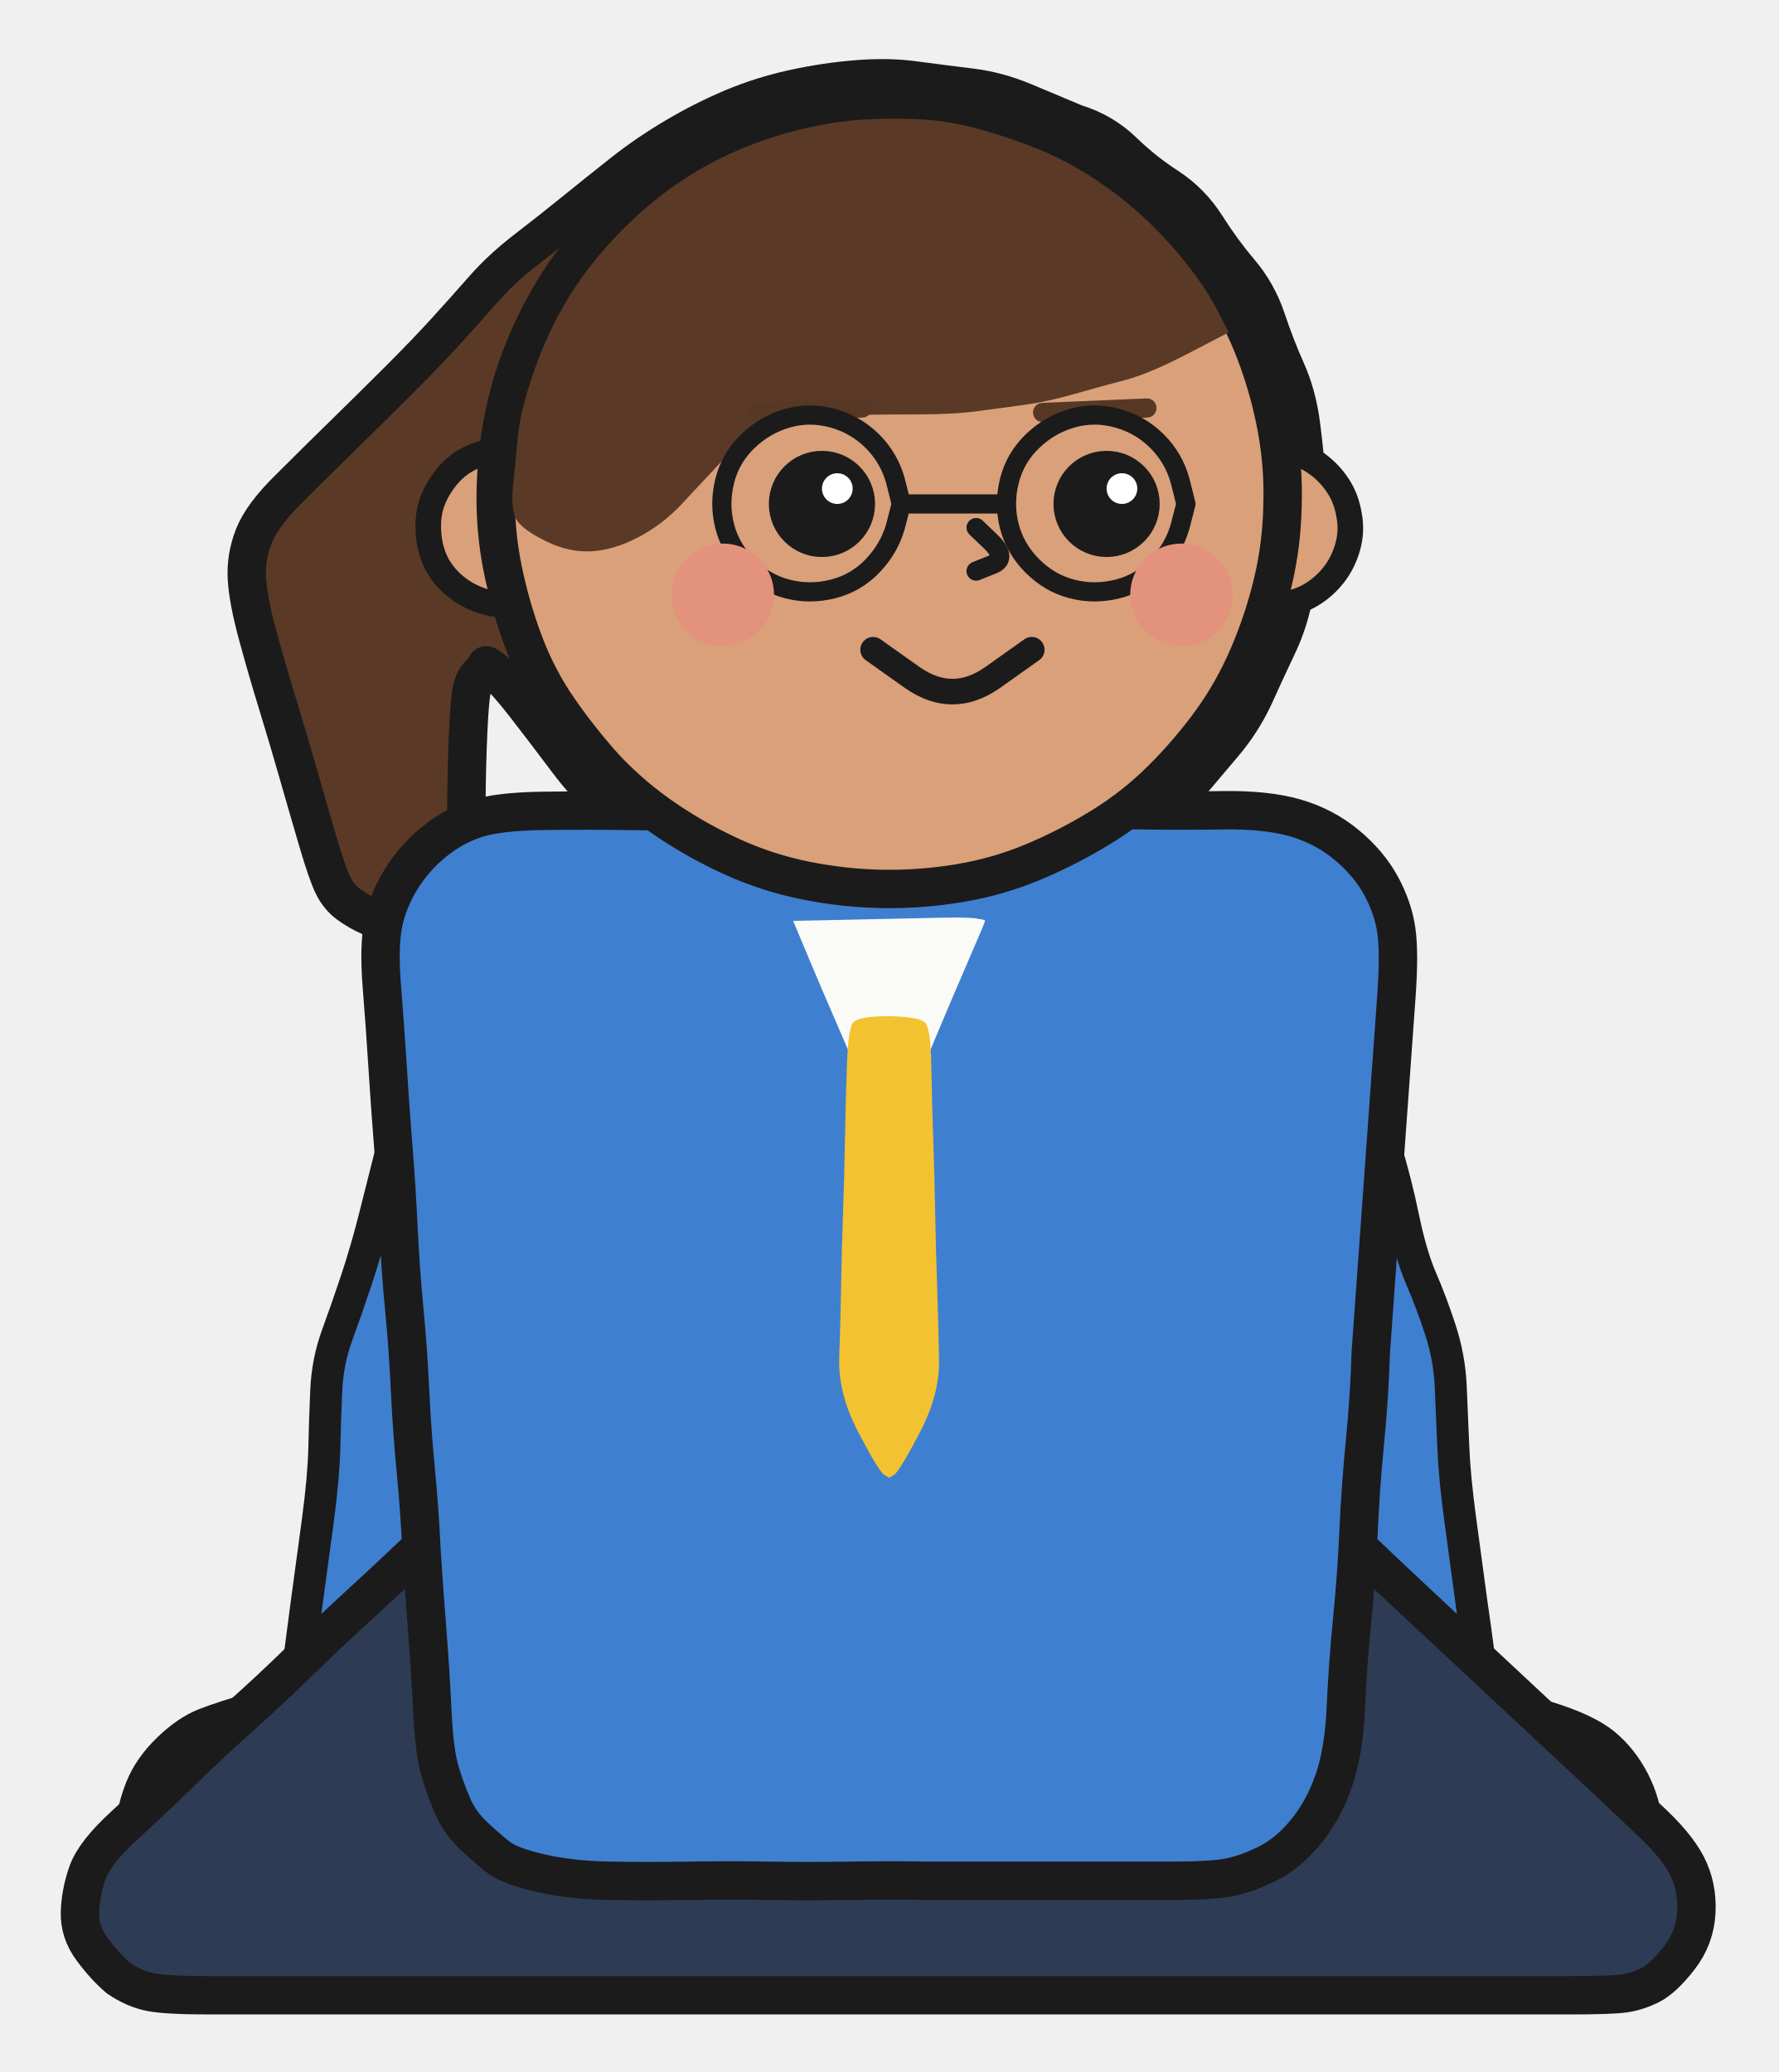
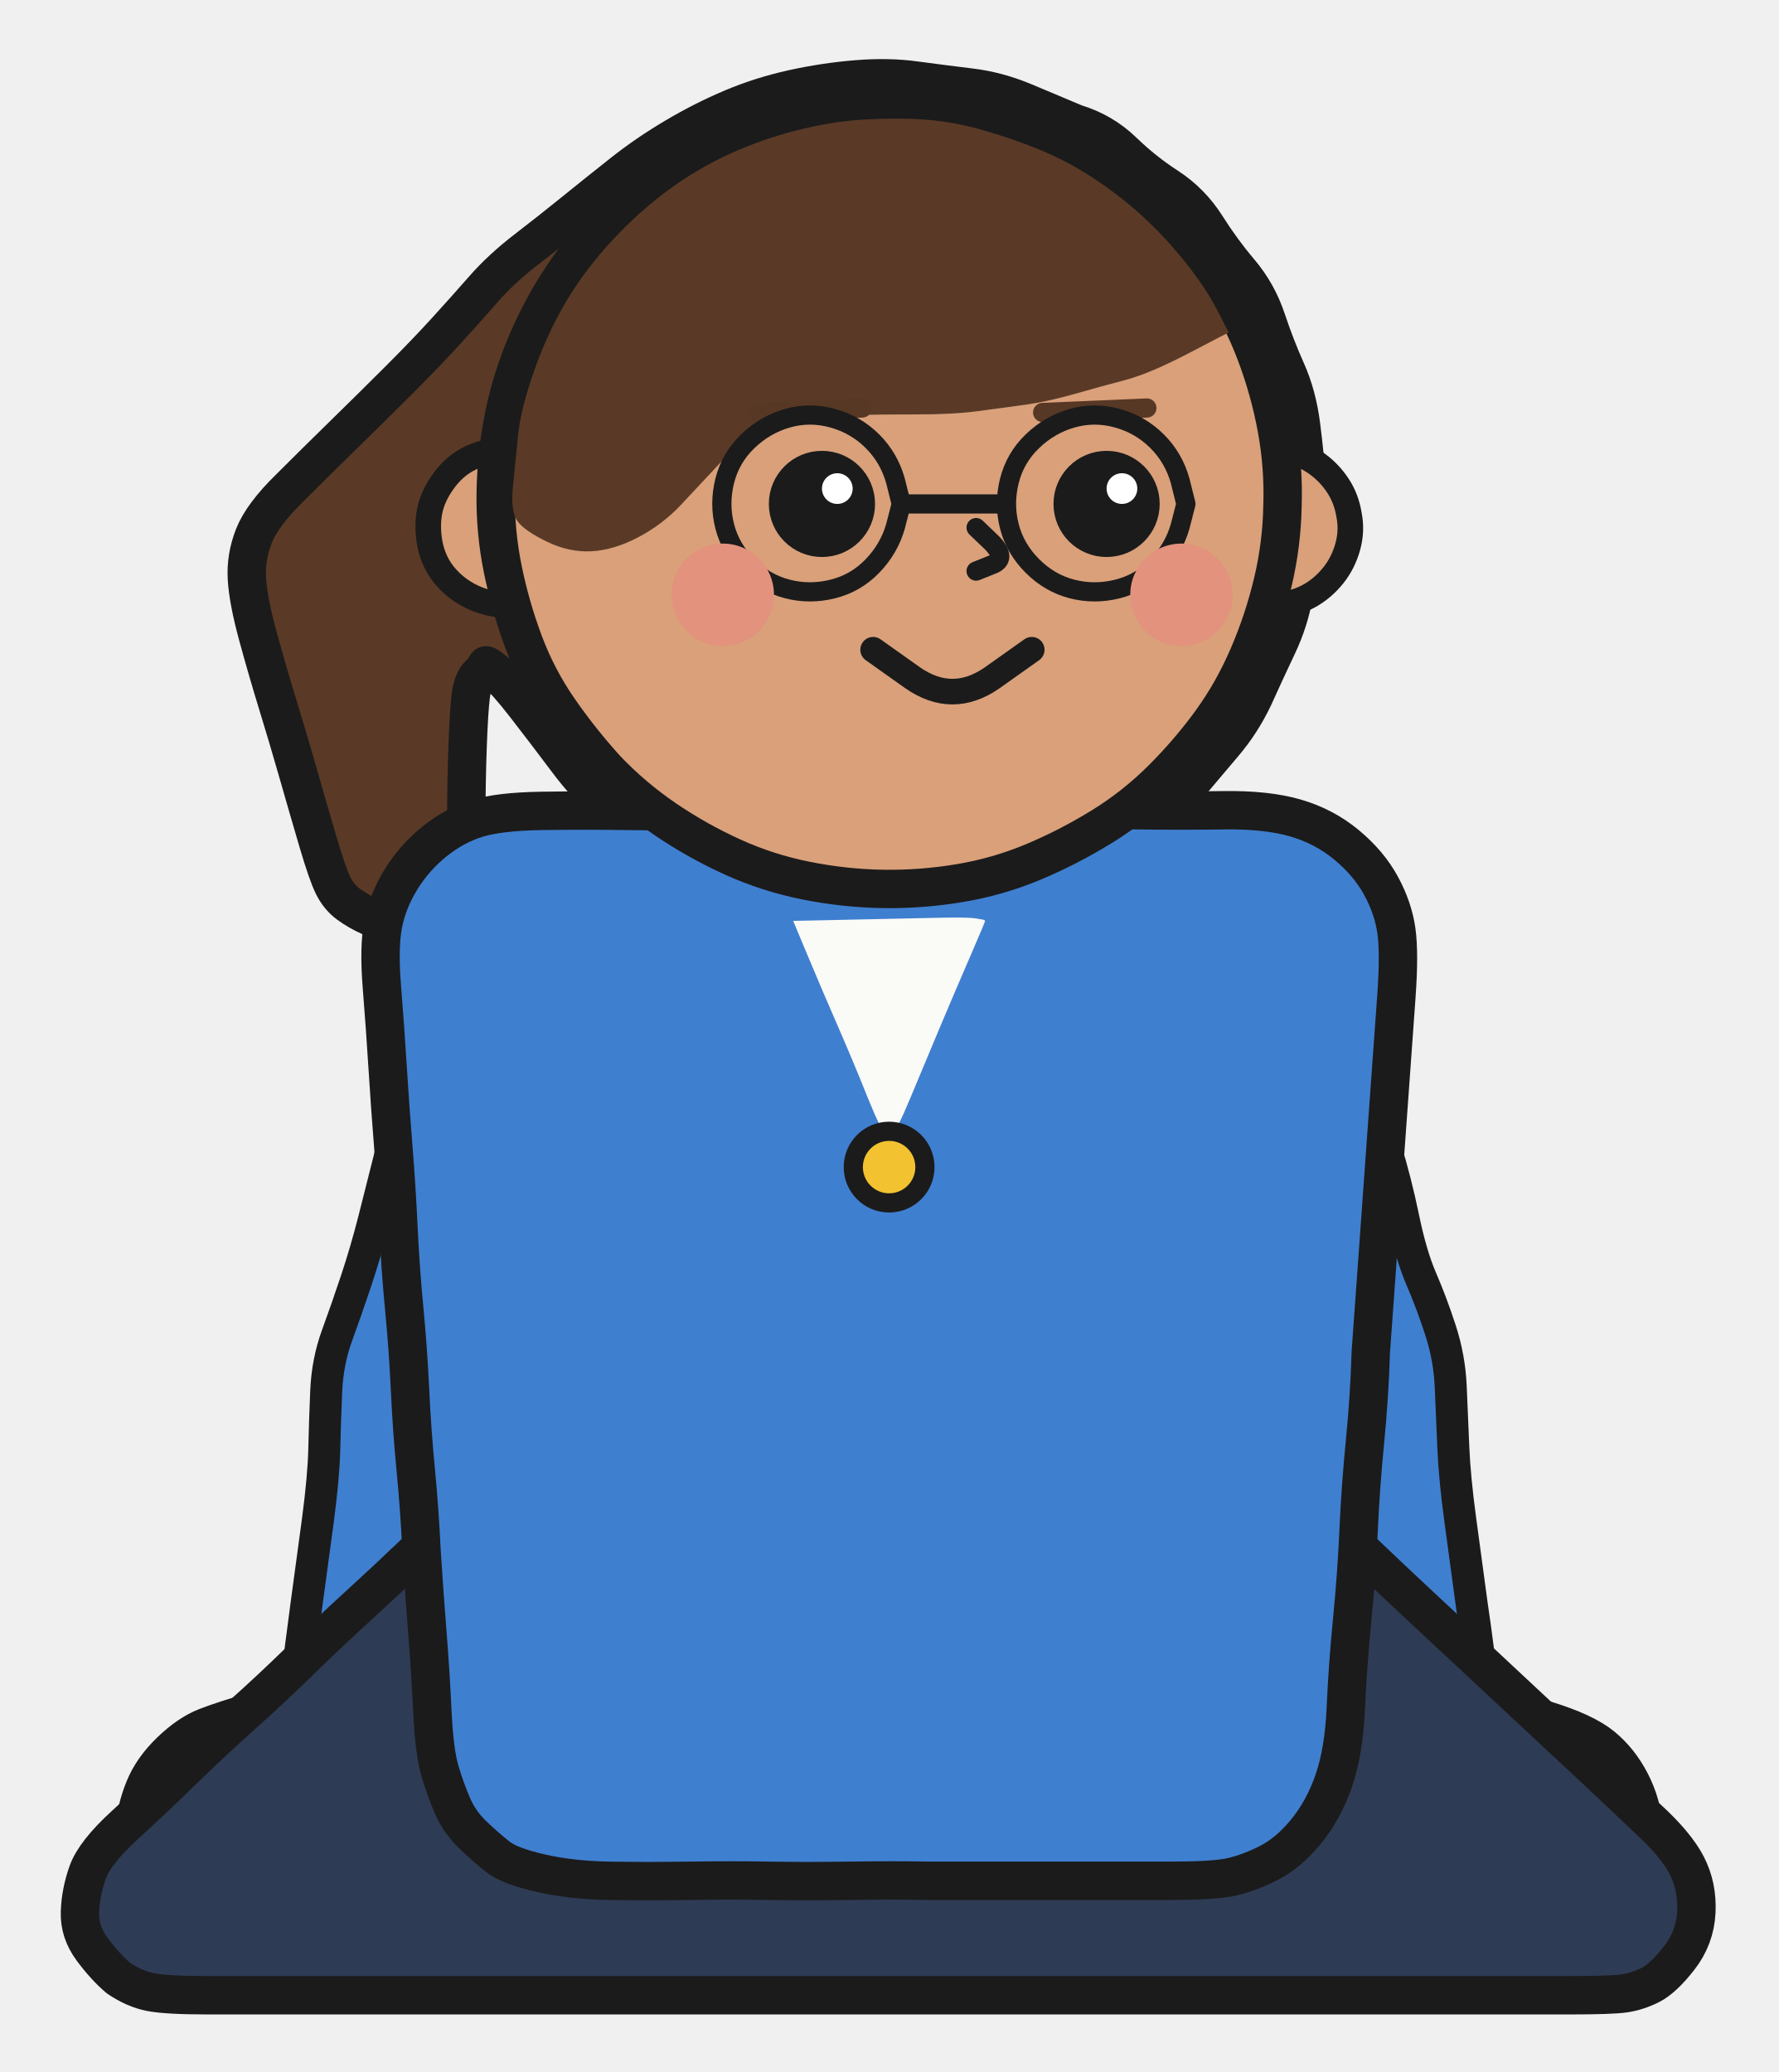
<svg xmlns="http://www.w3.org/2000/svg" viewBox="0 0 278 324" width="278" height="324">
  <g stroke="#1B1B1B" stroke-linecap="round" stroke-linejoin="round">
    <path d="M143.2 12.6Q139 12 134 12.4t-10 1.5t-9.5 3t-8.9 4.5t-8.2 5.6t-7.5 6t-7.6 6t-6.7 6.2t-5.9 6.6t-7.2 7.5t-8.6 8.5t-8.6 8.5q-4.3 4.2 -5.6 7.5t-1.1 6.7t1.7 8.9t3.1 10.7t3.2 10.8t3.1 10.7t2.4 6.9t2.4 2.9t3.5 2t4.5 .6t4.5-1.3t3.4-2.9q1.3-1.8 1.9-3.8t.6-7.8t.2-11.4t.5-8t1.4-3.4t1-1.3t1.5 1t4.7 5.3t6.4 8.4t5.9 6.4t5.4 4.6t6.5 4.1q3.9 1.9 7.7 3.8t7.9 2.7t8 1.6t8.2 .6t8.6-.4t8.7-1.4t8.5-2.9t8-4t7.5-5.1t6.3-6t5.5-6.5t4.7-7.3q1.8-4 3.7-8t2.6-8.2t1.5-8.6t.5-8.7t-.9-9t-2.3-8.5t-3.1-8t-4.2-7.5t-5.2-7.1t-6.1-6.2t-6.9-5.5t-7.5-4.4q-4-1.7 -8.1-3.4t-8.2-2.2t-8.6-1.1Z" fill="#5A3A26" stroke-width="6" />
    <path d="M86.5 142.3Q82 141.9 79.5 142.7t-4.4 2.1t-4.6 4.7t-4 8.9t-2.6 10.7t-2.7 10.8t-2.7 10.7t-2.8 9.6t-3 8.6t-1.7 8.7t-.3 9t-1 11.2q-.9 6.6 -1.8 13.3t-1.7 13.3t-.2 9.2t2.1 4.5t3.3 3.5t4.3 2.3t4.8 .8t5-.8t4.5-2.5t3.5-3.9t2.9-8.7t2.7-12.7q1.4-6.3 2.7-12.7t2.9-10.8t2.9-9t2.1-8t1.1-7t2.1-8.6t3.1-10.3t3.1-10.2t3.1-10.3t1.2-9.6t-2.6-8.5t-6.1-6.2q-3.7-2.2 -8.2-2.5Z" fill="#3F7FD0" stroke-width="5" />
    <path d="M59.5 251.7Q56 252 52.9 253.5t-5.5 4.2t-3.5 6t-.9 6.8t1.7 6.5t4.2 5.5t6 3.6t6.6 .9t6.6-1.6t5.5-4t3.6-6t1.1-6.9q-.2-3.5 -1.8-6.7t-4-5.6t-6-3.5t-7-1Z" fill="#D9A07A" stroke-width="4" />
    <path d="M193 141.9Q190 141.9 186.5 143.2t-6.4 4t-4.4 6.3t-1.3 7.5t2.1 10.7t4.1 13.3t4 13.3t2.6 10.2t1.1 7t2.1 8t2.9 9t2.9 10.8q1.3 6.4 2.7 12.7t2.7 12.7t2.9 8.7t3.5 3.9t4.5 2.5t5.5 .7t5-.9t4-2.5t3.2-3.4t1.8-4.2t-.2-9.2t-1.7-13.3q-.9-6.7 -1.8-13.3t-1.1-11.5t-.4-9.4t-1.6-8.8t-3-8t-2.8-9.5t-2.8-11t-2.8-11t-2.7-11t-3.3-8t-3.8-4t-5-2.5q-3-1.1 -6-1.1Z" fill="#3F7FD0" stroke-width="5" />
    <path d="M216.5 251.7Q213 251.9 209.8 253.4t-5.6 4.1t-3.4 6t-1.1 7t1.8 6.6t4.2 5.5t6 3.5t6.8 .9t6.5-1.7t5.5-4.2t3.6-6t.9-6.6q-.2-3.5 -1.6-6.6t-4-5.5t-6-3.6t-6.9-1.1Z" fill="#D9A07A" stroke-width="4" />
    <path d="M108.5 245Q104 244.9 97.9 247.1t-12.3 4.5t-12.2 4.5t-12.3 4.5t-11.1 3.6t-10 2.8t-8 2.6t-5.7 3.9t-4.2 6t-1.7 7t1.2 7.1t2.9 5.5q1.5 1.9 3.5 3.3t6.5 2.7t9.7 .6t10.3-1.2t10.3-1.2t11-.9t11.6-.7t11.6-.6t11.6-.7t11.6-.6t9.3-1.6t5.6-3.2q2.1-2 3.3-5t1.3-6t-1-5.5t-2.3-4.1t-5.1-4.5t-5.6-8.4t-4.3-8.8t-6.4-5.4t-8.5-2.3Z" fill="#D9A07A" stroke-width="5" />
    <path d="M142.5 274.2Q136 273.9 130 275.5t-8.5 3t-3.8 3t-2.2 3.5t-.6 4t1.2 3.6t2.9 3.2t7.5 3.8t12 2.3t12.5-1.2t8.5-3.1t3.9-3q1.5-1.6 2.2-3.6t.5-4t-1.2-3.5t-2.9-3.2t-7.5-3.7t-12-2.4Z" fill="#4A3A30" stroke-width="4" />
    <path d="M168.5 244.7Q166 244.9 163 246.1t-5.3 3t-4 4.6t-3.2 7.6t-5.6 8.3t-5.9 5.9t-2.3 5t-.3 5.5t1.8 5.5t3.6 4.3t5.2 2.7t8.8 1.3q5.8 .3 11.6 .6t11.6 .7t11.6 .6t11.6 .7t11 .9t10.3 1.2t10.3 1.2t9.7-.6t6.5-2.7t3.6-3.4t2.8-5.5t1.1-7.5q-.3-4 -2.1-7.5t-4.6-5.8t-9-4.2t-12.6-3.8t-12.1-4t-11.7-4.4t-11.8-4.4t-11.7-4.3t-8.4-2.6t-5-.3Z" fill="#D9A07A" stroke-width="5" />
    <path d="M167.5 274.2Q161 273.9 155 275.4t-8.5 3.1t-3.9 3t-2.1 3t-.8 3.5t1.1 4t2.6 3.5t7.2 3.7t8.9 2.4t7 .4t9.5-1.3t8.5-3.1q2.5-1.6 3.9-3.1t2.1-3.5t.6-3.6t-1.2-3.5t-3-3.6t-7.4-3.7t-12-2.4Z" fill="#4A3A30" stroke-width="4" />
    <path d="M90.6 226.9Q84 226.9 81.3 228.5t-7.3 5.8t-9.1 8.5t-9.1 8.5t-9 8.5t-9.1 8.5t-9.1 8.5t-9.1 8.6t-5.8 7.4t-1.2 6.2t1.9 5.8t4.1 4.5q2.5 1.7 5 2.2t9.1 .5t13.3 0t13.3 0t13.3 0t13.3 0t13.3 0t13.3 0t13.3 0t13.3 0t13.3 0t13.3 0q6.6 0 13.3 0t13.3 0t13.3 0t13.3 0t13.3 0t13.3 0t8.6-.3t4-1.3t4.5-4.2t2.7-7.2t-1.5-7.3t-6.2-7.4q-4.4-4.2 -8.9-8.4t-8.9-8.3t-9-8.4t-8.9-8.3t-8.9-8.4t-9-8.3t-6.7-5.6t-4.7-1.8t-9.1-.4t-13.3 0t-13.2 .1t-13.3 .1q-6.6 0 -13.2 .1t-13.3 0t-13.2 .1t-13.3 .1Z" fill="#2E3B55" stroke-width="6" />
    <path d="M84.7 126.8Q78 126.9 74.5 128t-6.6 3.6t-5.2 5.9t-2.8 7t-.2 9.8t.9 12.6t.9 12.6t.8 12.6t.9 12.6t.9 12.6t.9 12.6t.9 12.6q.4 6.3 .9 12.6t.8 12.6t1.2 9.3t2 5.5t3.2 4.5t3.9 3.4t6.6 2.5t10.7 1.2t12.6 0t12.4 0t12.6 0t12.4 0q6.3 0 12.6 0t12.4 0t12.6 0t9.2-.5t6-2.1t6.1-5t4.4-8t1.9-11.4t1-13.9t1-13.9t1-13.9t.9-13.9q.5-6.9 1-13.9t1-13.9t1-13.9t1-13.9t0-10.4t-2.4-7t-5.4-6.4t-8-4.2t-11.2-1.2t-13.3 0t-13.3 0t-13.4 0q-6.6 0 -13.3 .1t-13.3 0t-13.4 0t-13.3 0t-13.3 0Z" fill="#3F7FD0" stroke-width="6" />
    <path d="M128.7 143.9Q124 144 124 144t2.3 5.5t4.7 11t4.6 11t2.9 5.8t.5 .4t.5-.4t2.9-5.8t4.6-11t4.7-11t2.3-5.5t-1-.3q-1-.3 -5.7-.2t-9.3 .2t-9.3 .2Z" fill="#FAFAF7" stroke="none" data-noink="1" />
-     <path d="M139 158.9Q134 158.9 133.3 160t-.9 6.7t-.3 11.4t-.3 11.4t-.3 11.4t-.3 11.4t3 11.7t4 6.6t.8 .5t.8-.5t4-6.6t3-11.7q-.1-5.7 -.3-11.4t-.3-11.4t-.3-11.4t-.3-11.4t-.9-6.7t-5.7-1.1Z" fill="#F2C230" stroke="none" data-noink="1" />
+     <circle cx="139" cy="182.5" r="5.6" fill="#F2C230" stroke-width="3" />
    <path d="M77.5 70.5Q75 70.8 73 71.9t-3.5 3.1t-2.1 4t-.4 4.5t1.2 4.5t2.9 3.6t4.4 2.4t5 .5t4.5-1.4t3.5-3.1t2.2-4.5t.3-5q-.4-2.5 -1.7-4.5t-3.3-3.4t-4-2t-4.5-.1Z" fill="#D9A07A" stroke-width="4" />
    <path d="M197.5 70.5Q195 70.8 193 71.9t-3.6 3.1t-2.1 4t-.4 4.5t1.2 4.5t3 3.7t4.4 2.4t5 .4t4.5-1.5t3.5-3.1t2.2-4.4t.2-5q-.4-2.5 -1.7-4.5t-3.2-3.4t-4-1.9t-4.5-.2Z" fill="#D9A07A" stroke-width="4" />
    <path d="M140 16Q134 15.9 128 17t-12 3.5t-11 5.7t-9.3 7.6t-7.6 9.2t-5.7 10.5t-3.6 11.5t-1.3 12t1.1 12t3.3 11.5t5.5 10.5t7.4 9.3q4.2 4.4 9.2 7.8t10.5 5.9t11.5 3.7t12 1.3t12-.9t11.5-3.3t10.7-5.5t9.5-7.5t7.7-9t5.8-10.3t3.8-11.5t1.5-12q.2-6 -.9-12t-3.3-11.8t-5.6-11t-7.5-9.5t-9.2-7.8t-10.5-5.8t-11.5-3.7t-12-1.4Z" fill="#D9A07A" stroke-width="6" />
    <path d="M135 18.7Q130 19 124.5 20.4t-10.5 3.7t-9.5 5.6t-8.7 7.8t-7.2 9.5t-5.1 11t-2.5 10t-.8 8t.7 5.5t4.6 3.2t7 1.5t7.3-2.2q3.8-2 6.7-5.1t5.7-6.1t5.8-4.9t6-2.4t8.5-.6t11-.1t9.3-.5t7.4-1t7.8-1.7t8-2.2t10.1-4.3t6-3.1q0 0 -1.8-3.5t-5-7.5t-6.7-7.2t-7.6-5.9t-8.5-4.5t-9-3.1t-9-1.6t-9.5 0Z" fill="#5A3A26" stroke="none" data-noink="1" />
    <circle cx="128.5" cy="78.8" r="6.8" fill="#1B1B1B" stroke-width="3" />
    <circle cx="130.9" cy="76.4" r="2.4" fill="#FFFFFF" stroke="none" data-noink="1" />
    <circle cx="173" cy="78.8" r="6.8" fill="#1B1B1B" stroke-width="3" />
    <circle cx="175.4" cy="76.4" r="2.4" fill="#FFFFFF" stroke="none" data-noink="1" />
    <path d="M118.5 64.5L134.8 63.8" fill="none" stroke="#573825" stroke-width="3" />
    <path d="M163 64.5L179.3 63.8" fill="none" stroke="#573825" stroke-width="3" />
    <path d="M140.9 78.8L140 75.2Q139 71.6 136.4 69T130.2 65.4T123.1 65.4T116.9 69T113.3 75.2T113.3 82.3T116.9 88.5T123.1 92.1T130.2 92.1T136.4 88.5T140 82.3L140.9 78.8Z" fill="none" stroke-width="3" />
    <path d="M185.4 78.8L184.5 75.2Q183.5 71.6 180.9 69T174.7 65.4T167.6 65.4T161.4 69T157.8 75.2T157.8 82.3T161.4 88.5T167.6 92.1T174.7 92.1T180.9 88.5T184.5 82.3L185.4 78.8Z" fill="none" stroke-width="3" />
    <path d="M140.9 78.8L156.9 78.8" fill="none" stroke-width="3" />
    <path d="M152.6 82.5L155.1 84.9Q157.5 87.4 155.1 88.3L152.6 89.3" fill="none" stroke-width="3" />
    <circle cx="113" cy="93" r="8" fill="#E3927D" stroke="none" data-noink="1" />
    <circle cx="184.7" cy="93" r="8" fill="#E3927D" stroke="none" data-noink="1" />
    <path d="M136.5 101.6L142.7 106Q148.9 110.3 155.1 106L161.3 101.6" fill="none" stroke-width="4" />
  </g>
</svg>
